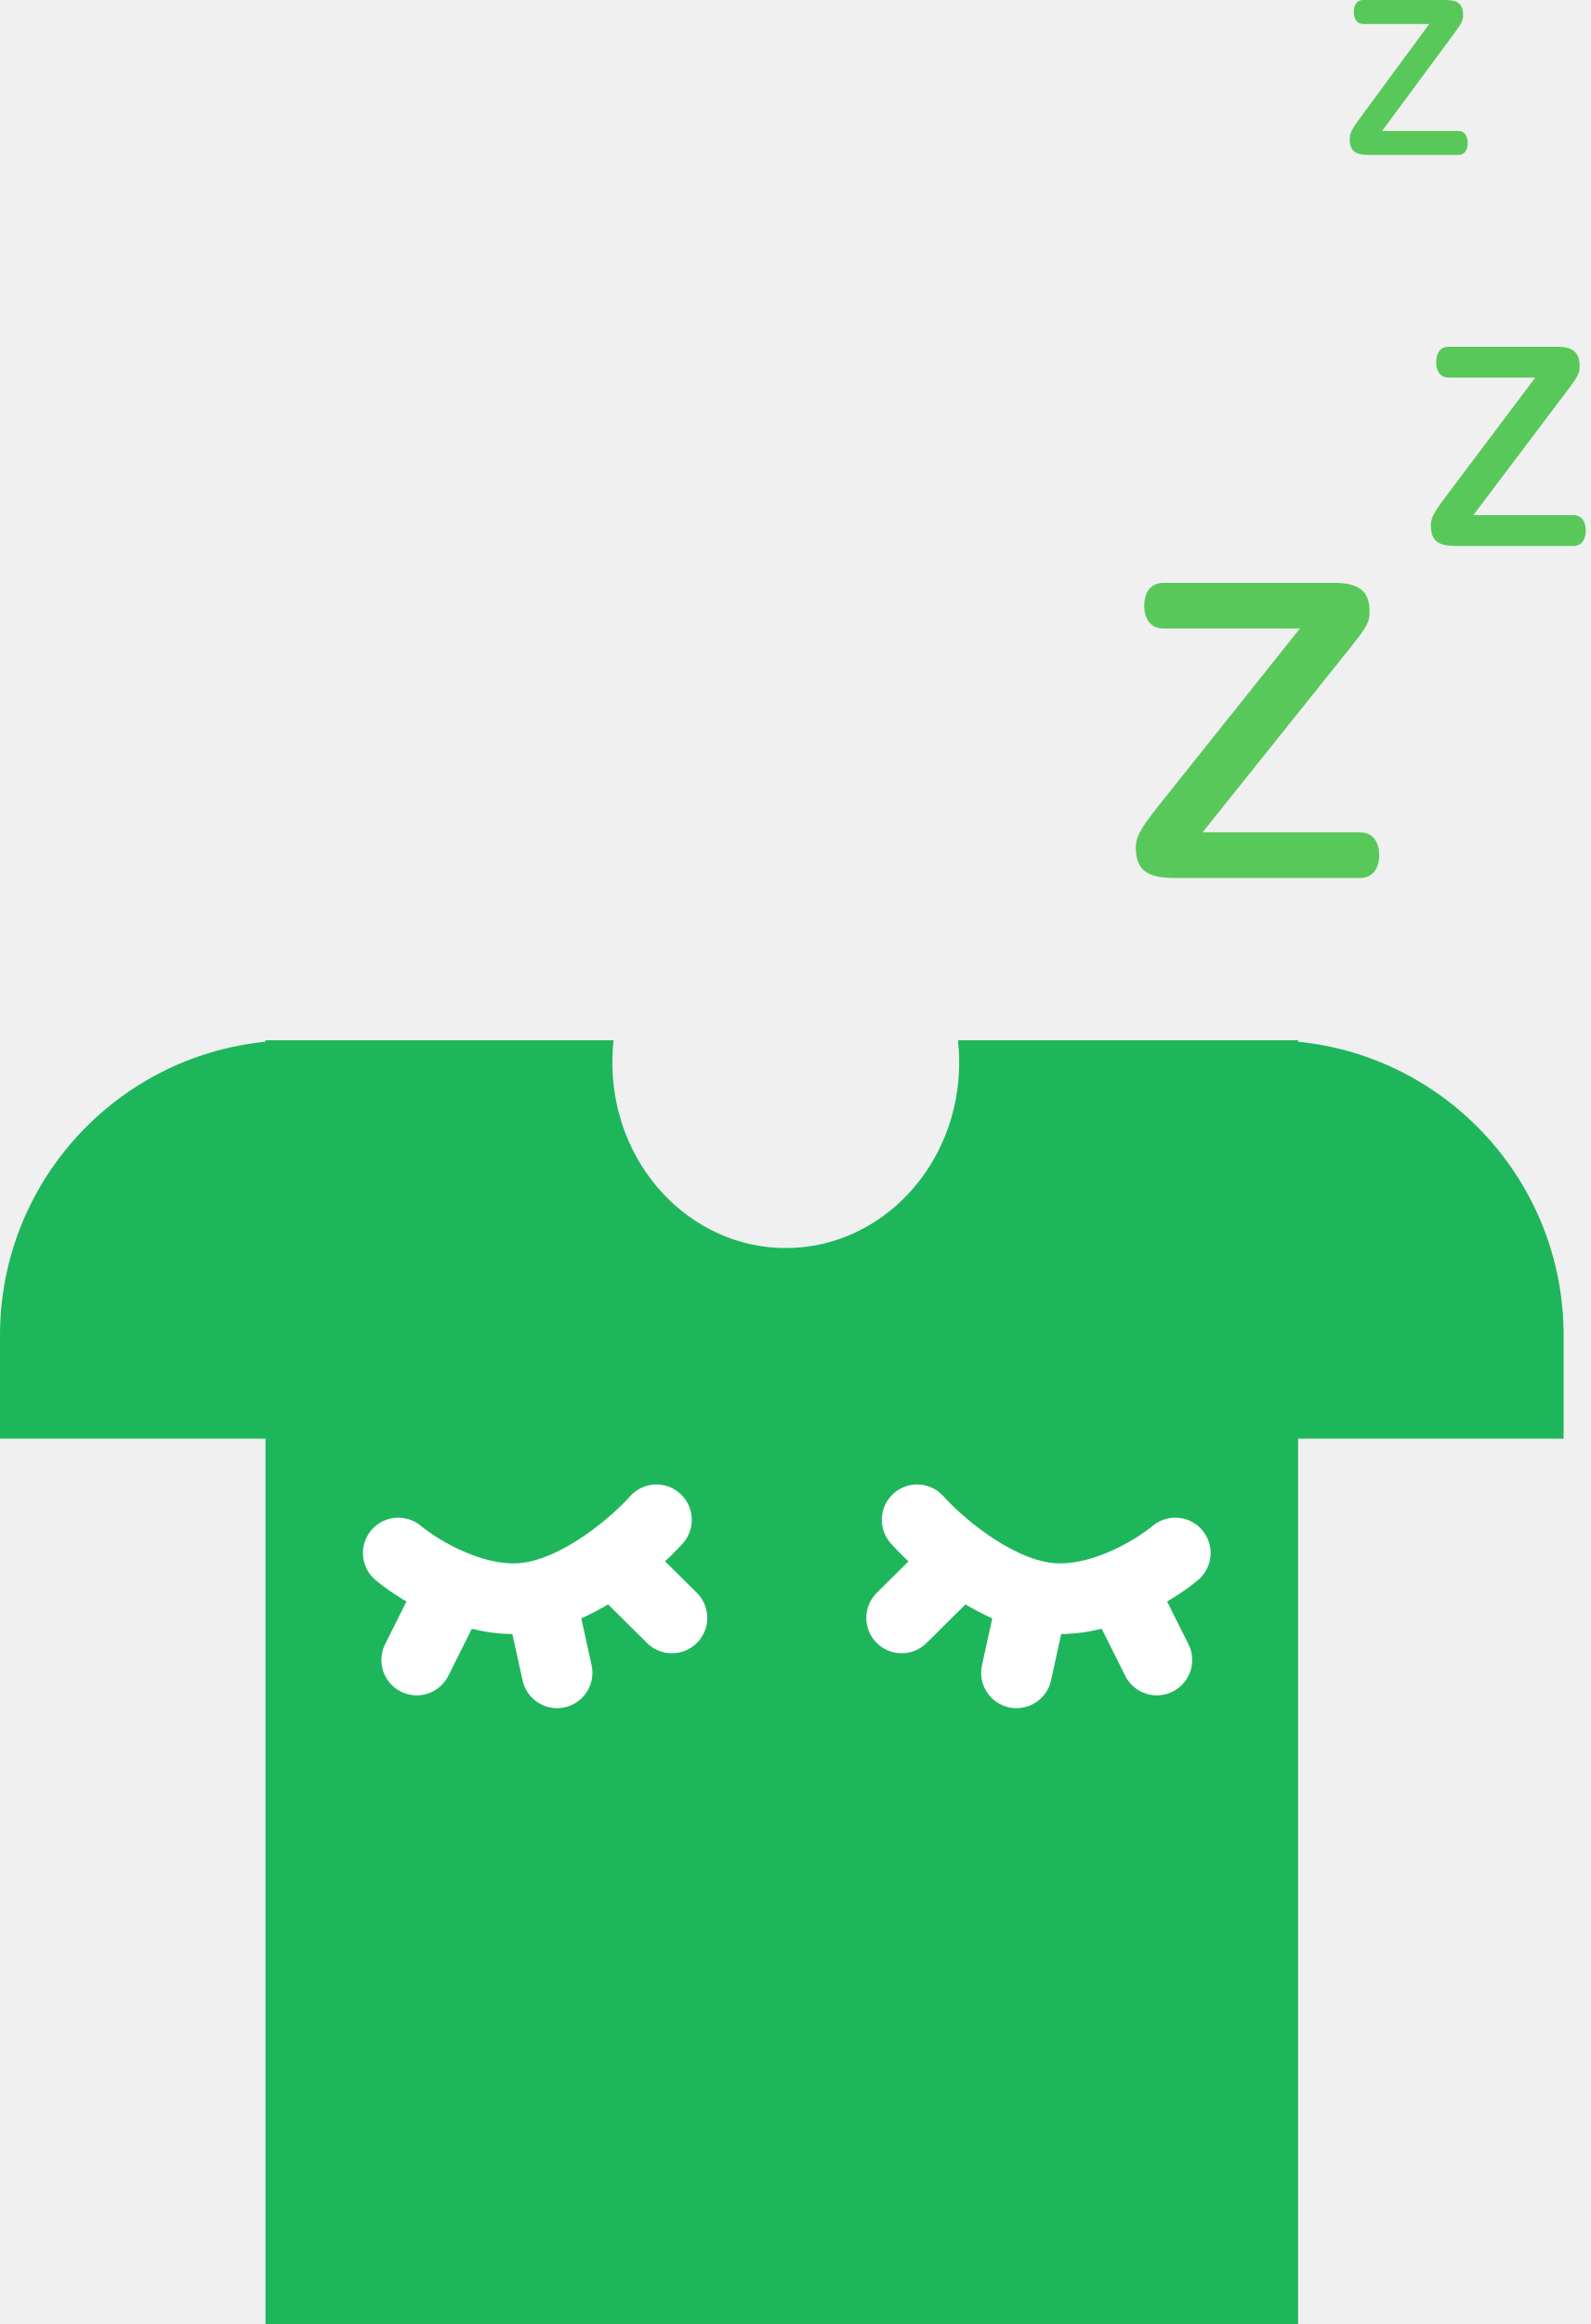
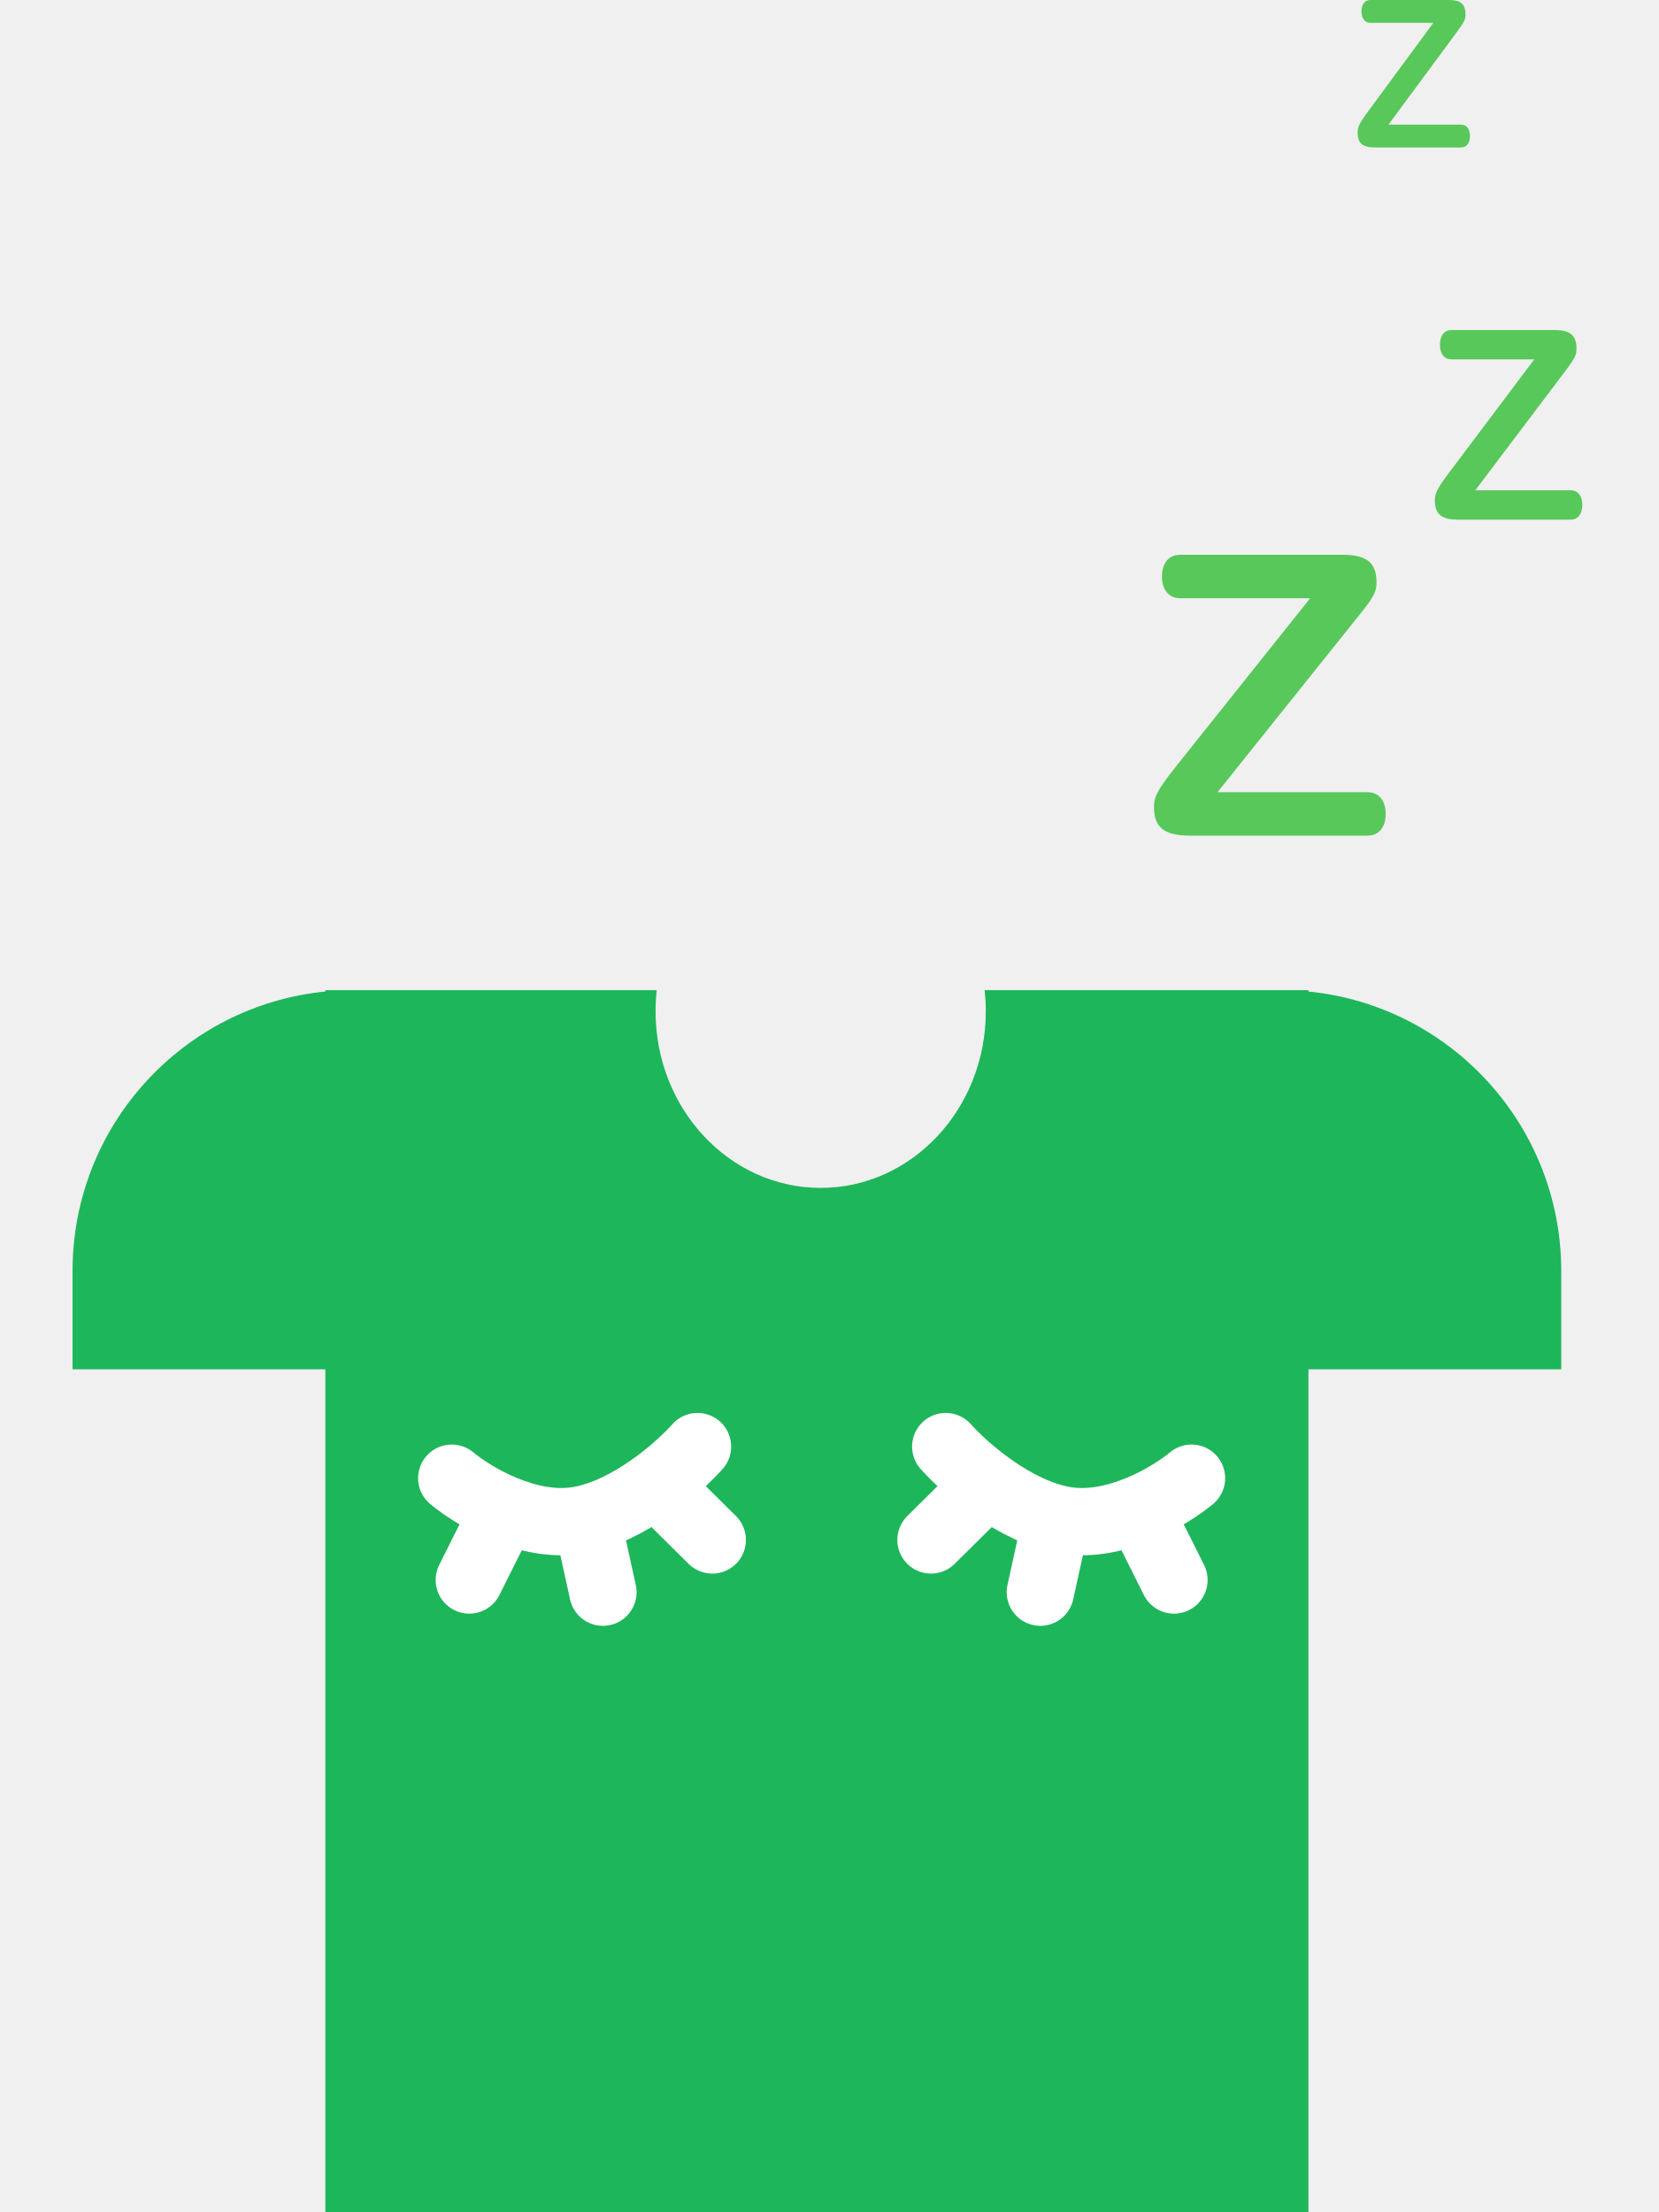
- <svg xmlns="http://www.w3.org/2000/svg" width="180" height="263" viewBox="0 0 180 263" fill="none">
+ <svg xmlns="http://www.w3.org/2000/svg" width="180" height="240" viewBox="0 0 180 263" fill="none">
  <path d="M131.713 65.959H151C153.897 65.959 155.037 66.945 155.037 69.2C155.037 70.233 154.895 70.75 153.09 73.004L136.131 94.189H153.945C155.465 94.189 156.13 95.363 156.13 96.772C156.13 98.181 155.465 99.356 153.945 99.356H132.901C129.765 99.356 128.578 98.369 128.578 95.927C128.578 94.893 128.815 94.095 131.19 91.135L147.152 71.126H131.713C130.193 71.126 129.528 69.951 129.528 68.542C129.528 67.133 130.193 65.959 131.713 65.959Z" fill="#58C85A" />
  <path d="M163.97 39.241H176.243C178.087 39.241 178.813 39.907 178.813 41.429C178.813 42.127 178.722 42.475 177.573 43.997L166.781 58.297H178.117C179.085 58.297 179.508 59.089 179.508 60.04C179.508 60.992 179.085 61.784 178.117 61.784H164.726C162.73 61.784 161.975 61.118 161.975 59.47C161.975 58.772 162.126 58.233 163.637 56.236L173.794 42.729H163.97C163.002 42.729 162.579 41.936 162.579 40.985C162.579 40.034 163.002 39.241 163.97 39.241Z" fill="#58C85A" />
  <path d="M154.311 0H163.662C165.067 0 165.62 0.518 165.62 1.702C165.62 2.244 165.55 2.515 164.675 3.699L156.453 14.821H165.09C165.827 14.821 166.149 15.437 166.149 16.177C166.149 16.917 165.827 17.533 165.09 17.533H154.886C153.366 17.533 152.791 17.015 152.791 15.733C152.791 15.191 152.906 14.771 154.057 13.218L161.796 2.713H154.311C153.574 2.713 153.251 2.096 153.251 1.356C153.251 0.617 153.574 0 154.311 0Z" fill="#58C85A" />
  <path fill-rule="evenodd" clip-rule="evenodd" d="M88.951 141.237C99.793 141.237 108.583 131.838 108.583 120.243C108.583 119.39 108.535 118.55 108.443 117.724H143.606H146.946V117.889C163.823 119.564 177.003 133.803 177.003 151.121V162.81H146.946V263H30.057V162.81H0V151.121C0 133.803 13.181 119.564 30.057 117.889V117.724H69.46C69.368 118.55 69.32 119.39 69.32 120.243C69.32 131.838 78.109 141.237 88.951 141.237Z" fill="#1EB65B" />
  <path d="M45.086 175.751C47.591 177.838 54.103 181.762 60.114 180.76C66.126 179.758 72.082 174.498 74.308 171.994" stroke="white" stroke-width="8" stroke-linecap="round" />
  <path d="M50.513 181.178L47.173 187.857" stroke="white" stroke-width="8" stroke-linecap="round" />
  <path d="M61.459 182.013L63.061 189.307" stroke="white" stroke-width="8" stroke-linecap="round" />
  <path d="M70.758 177.838L76.062 183.095" stroke="white" stroke-width="8" stroke-linecap="round" />
  <path d="M133.043 175.751C130.539 177.838 124.026 181.762 118.015 180.76C112.003 179.758 106.048 174.498 103.821 171.994" stroke="white" stroke-width="8" stroke-linecap="round" />
  <path d="M127.616 181.178L130.956 187.857" stroke="white" stroke-width="8" stroke-linecap="round" />
  <path d="M116.67 182.013L115.068 189.307" stroke="white" stroke-width="8" stroke-linecap="round" />
  <path d="M107.371 177.838L102.067 183.095" stroke="white" stroke-width="8" stroke-linecap="round" />
</svg>
